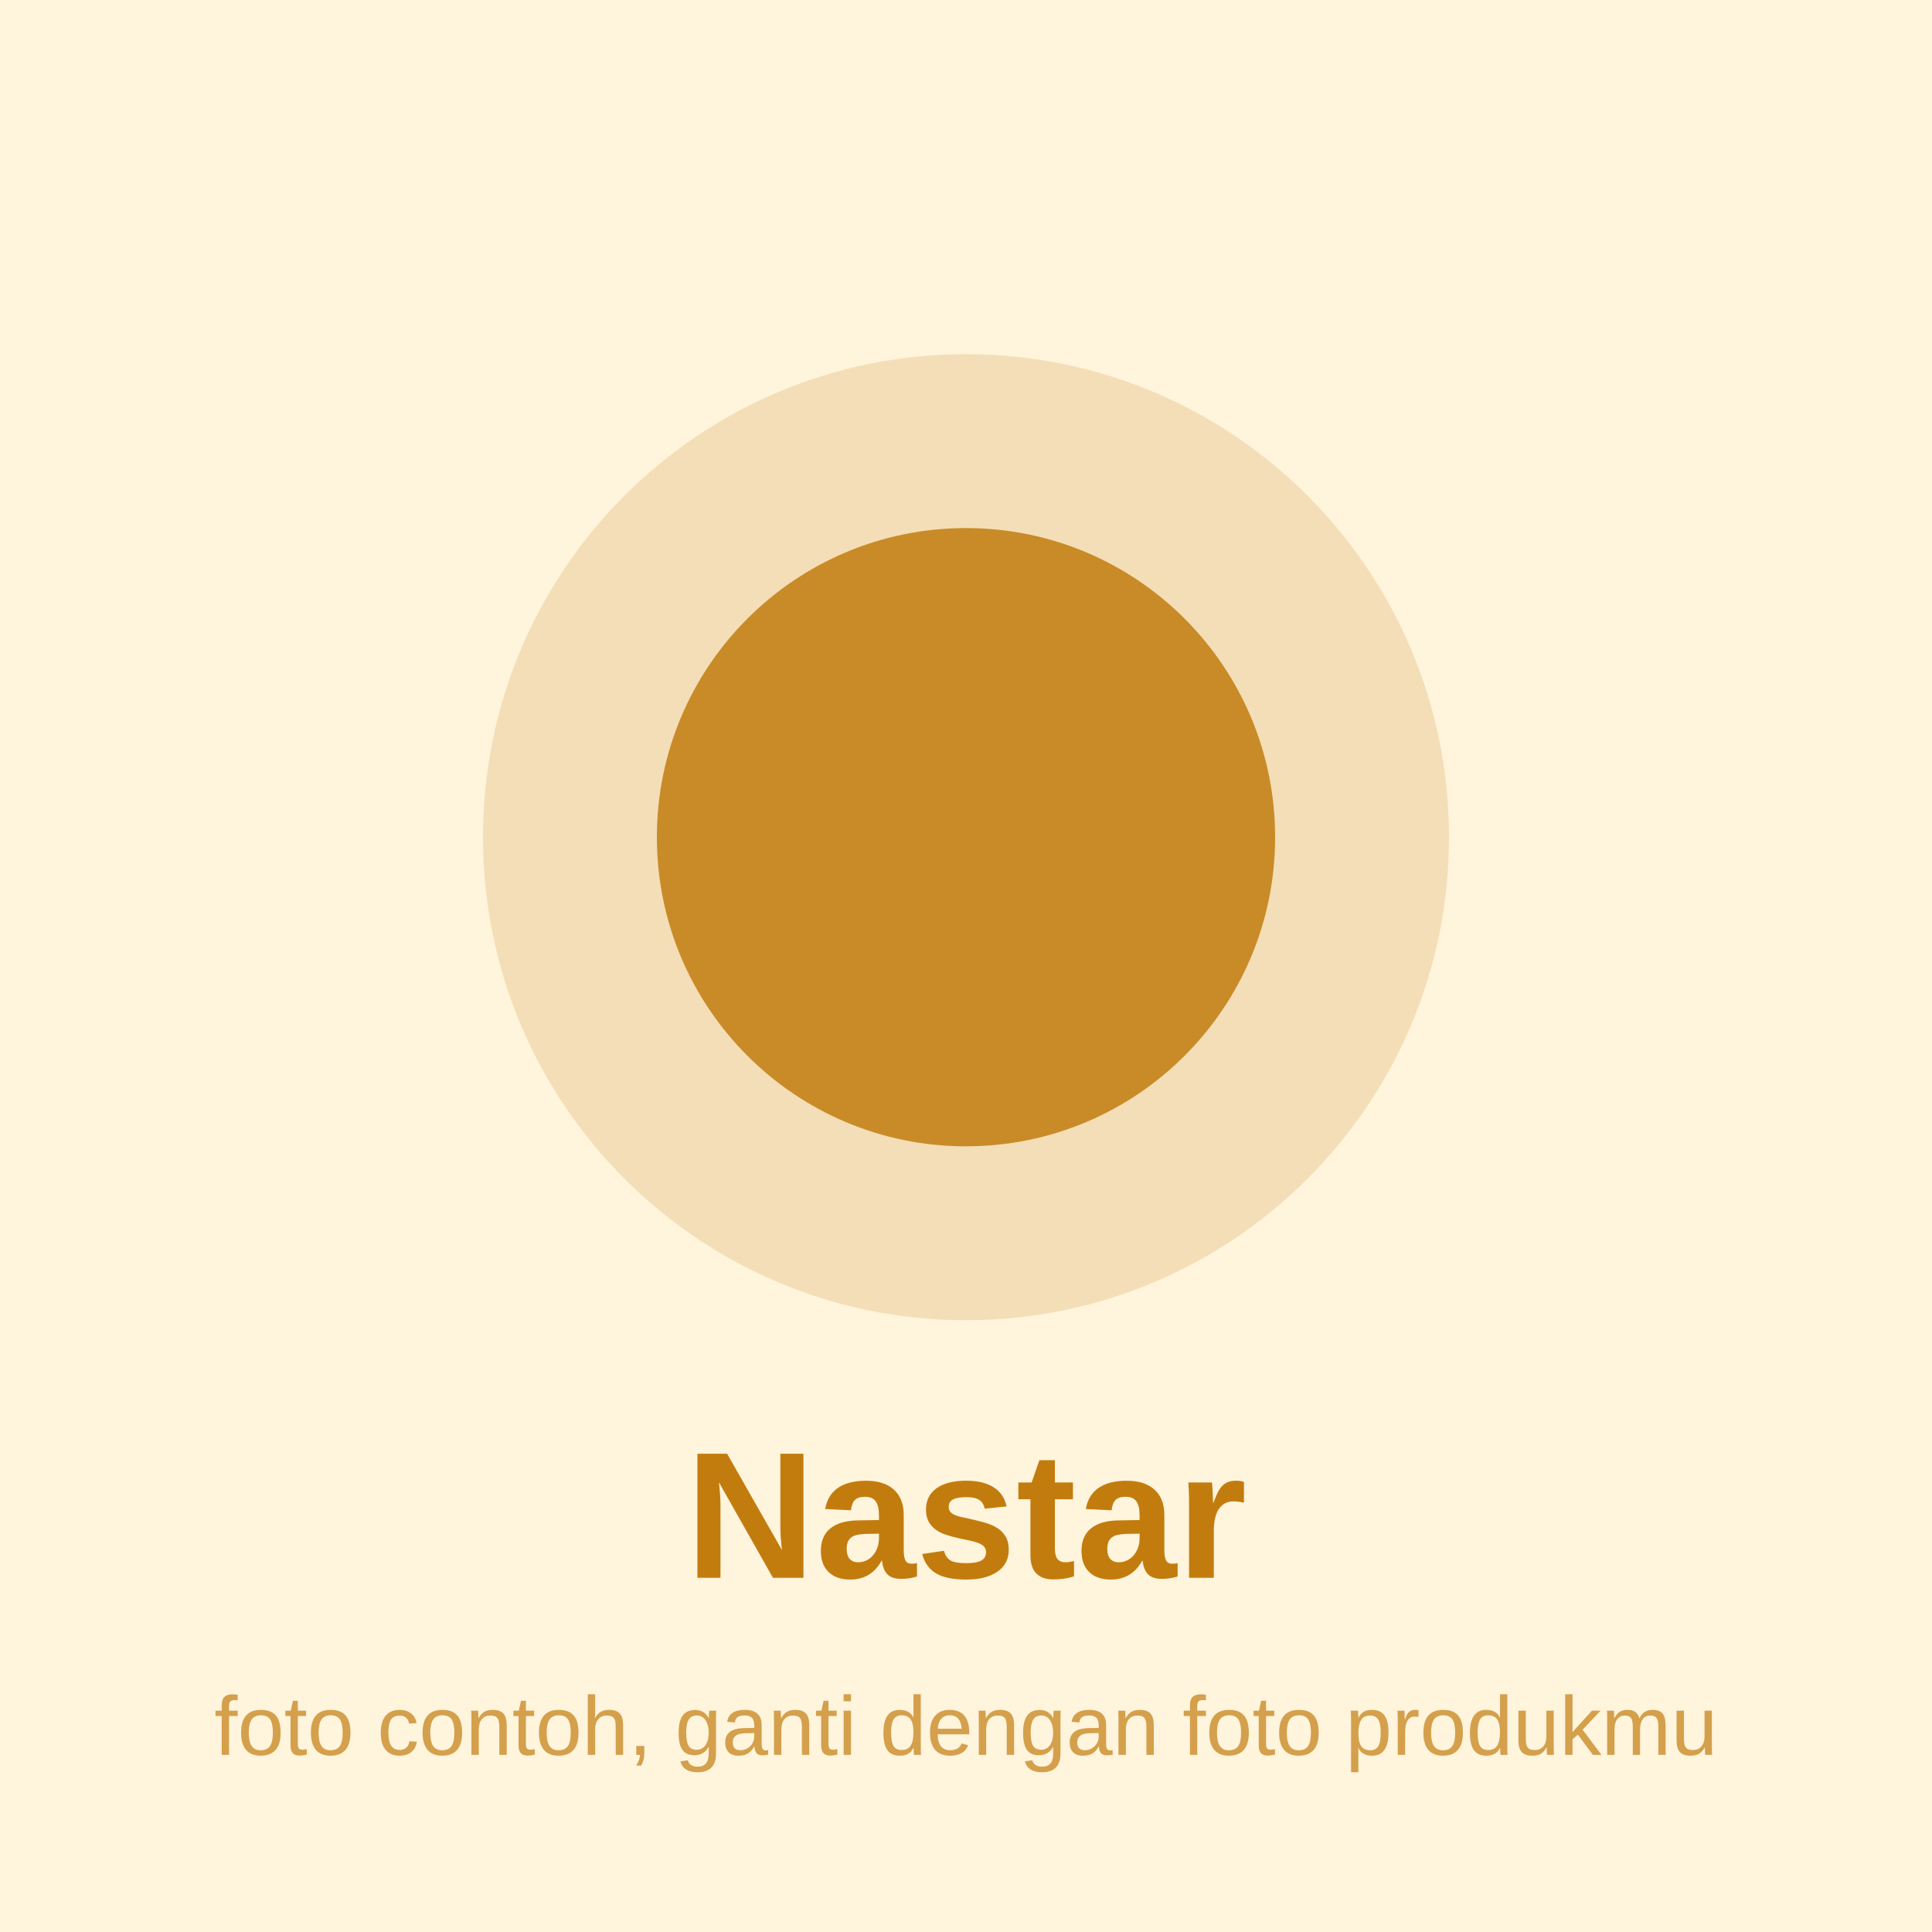
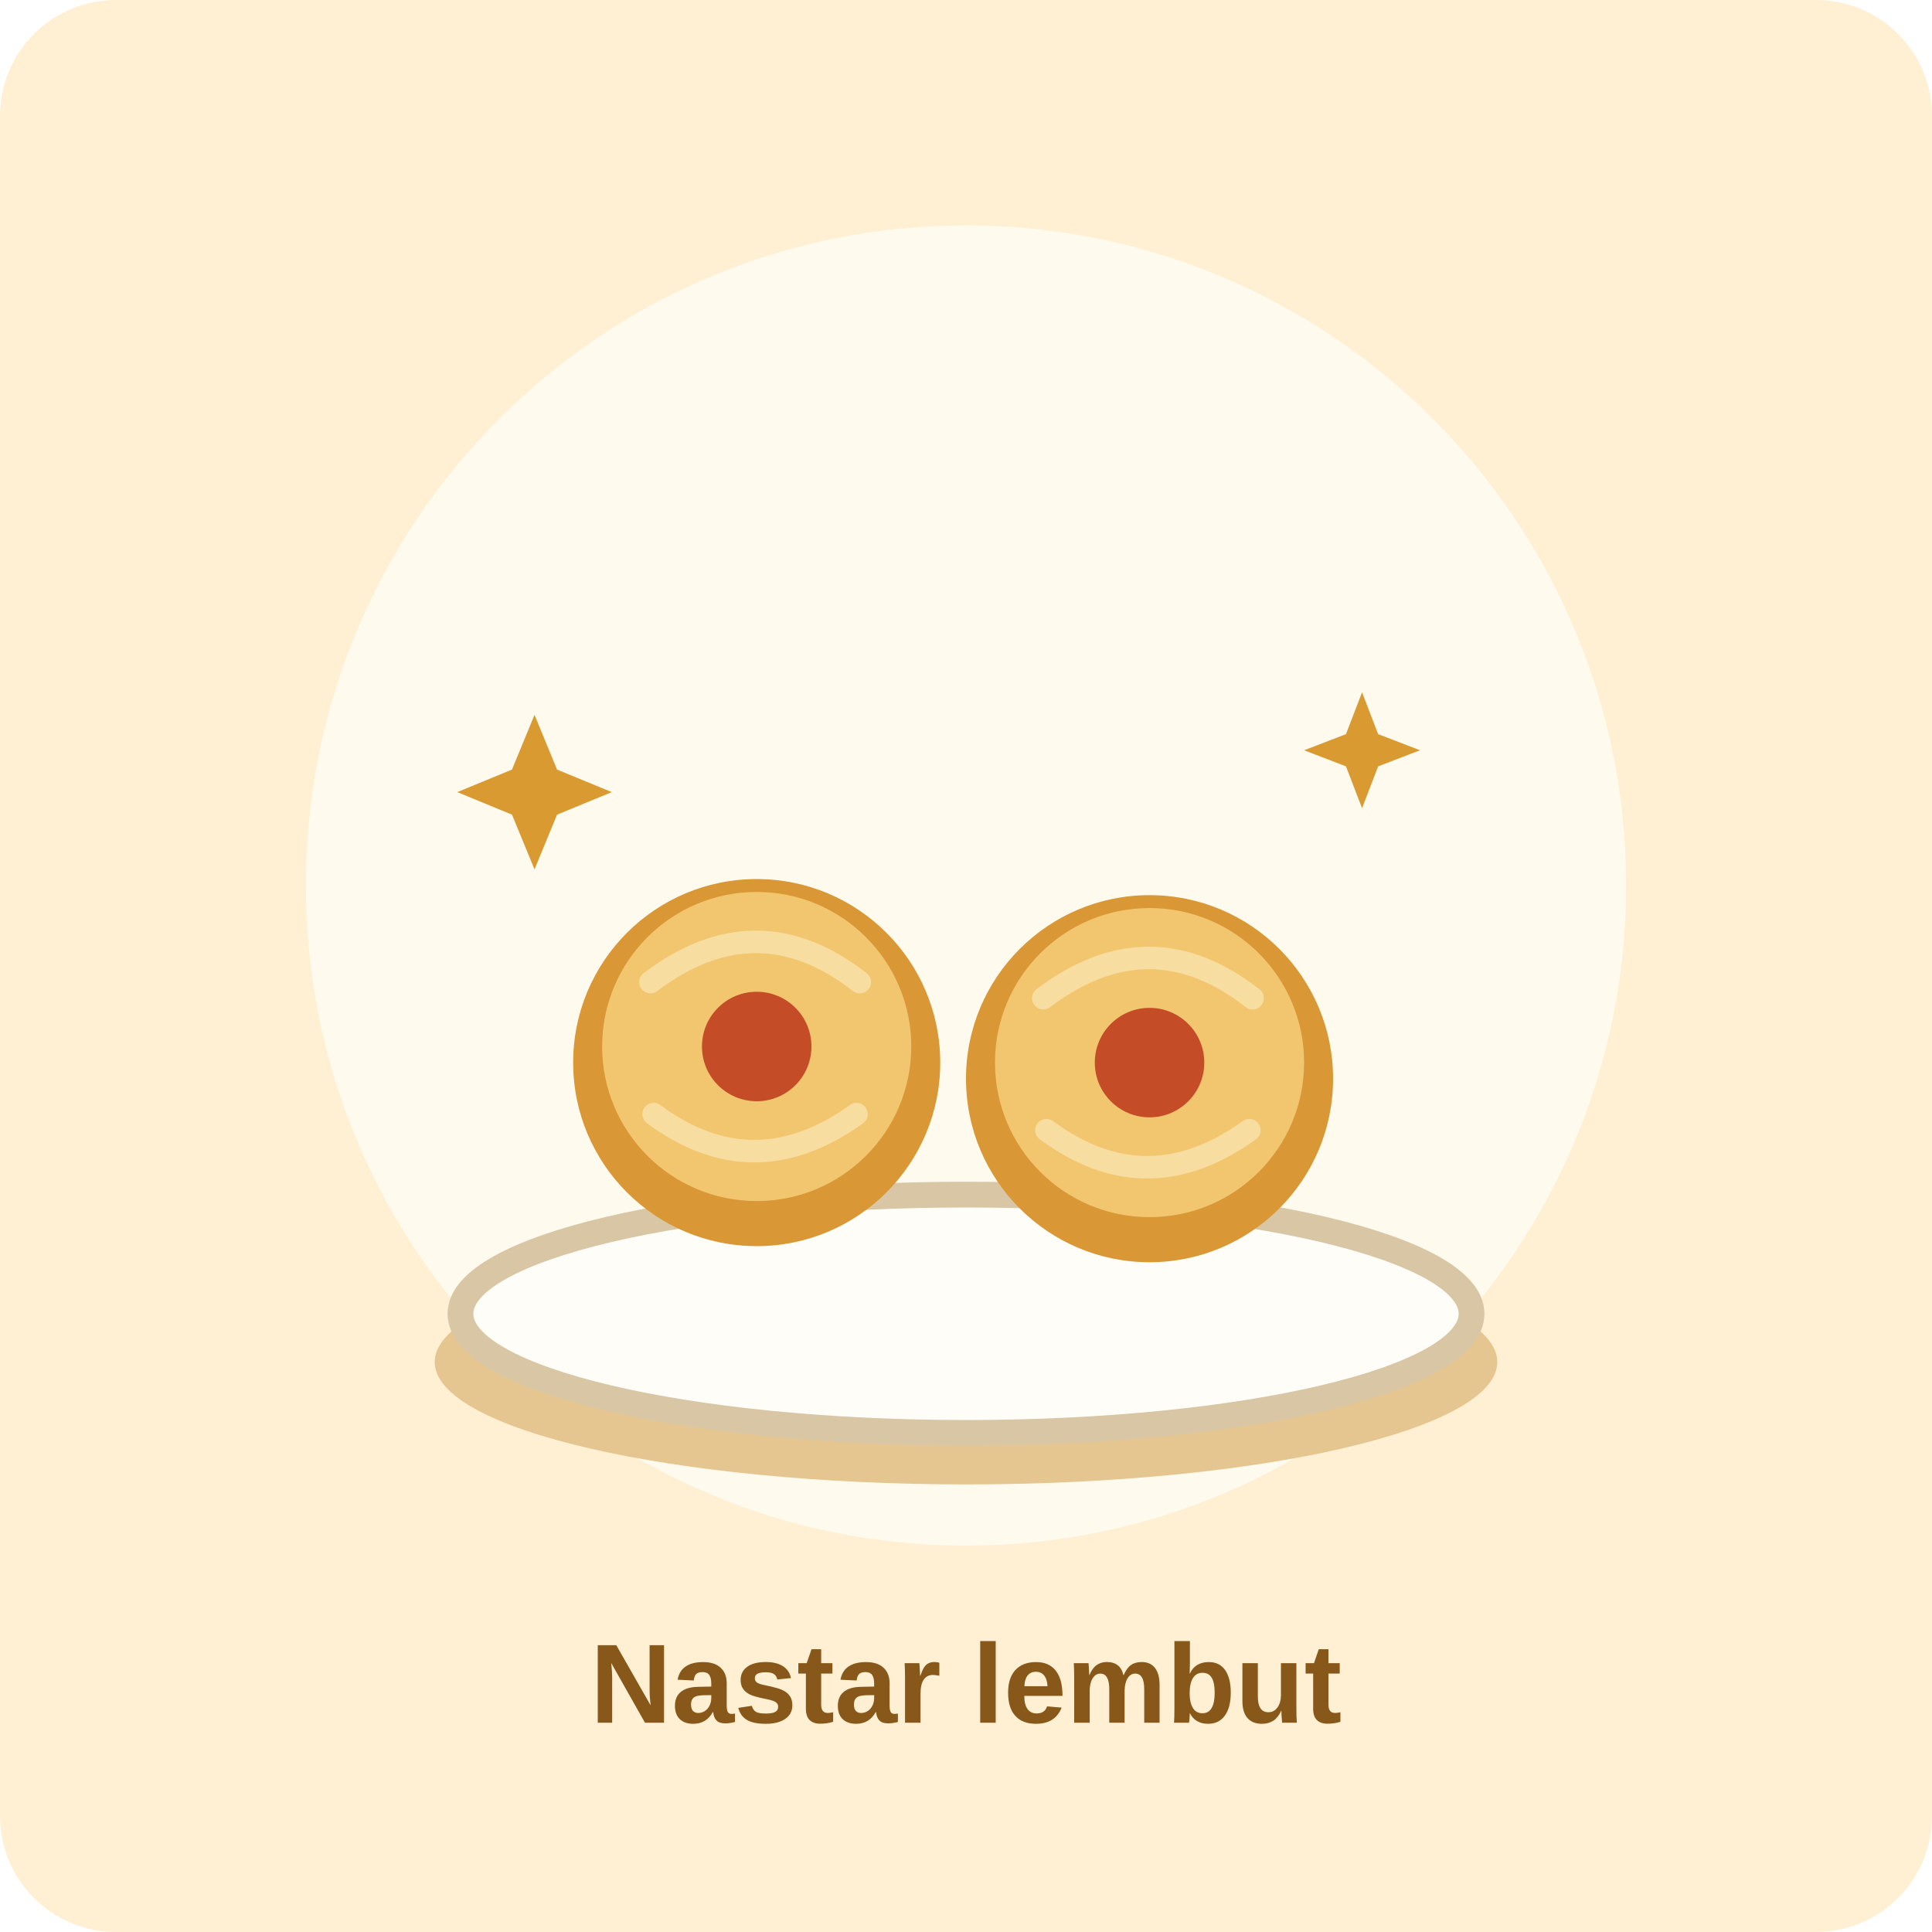
- <svg xmlns="http://www.w3.org/2000/svg" viewBox="0 0 600 600" role="img" aria-label="Foto contoh: Nastar">
-   <rect width="600" height="600" fill="#fff4dc" />
-   <circle cx="300" cy="260" r="150" fill="#c27c0e" opacity="0.18" />
-   <circle cx="300" cy="260" r="96" fill="#c27c0e" opacity="0.85" />
-   <text x="300" y="490" text-anchor="middle" font-family="Plus Jakarta Sans, Arial, sans-serif" font-size="56" font-weight="700" fill="#c27c0e">Nastar</text>
-   <text x="300" y="545" text-anchor="middle" font-family="Plus Jakarta Sans, Arial, sans-serif" font-size="26" fill="#c27c0e" opacity="0.7">foto contoh, ganti dengan foto produkmu</text>
+ <svg xmlns="http://www.w3.org/2000/svg" viewBox="0 0 600 600" role="img" aria-labelledby="title desc">
+   <style>
+     .cookie { animation: lift 2.8s ease-in-out infinite; transform-box: fill-box; transform-origin: center; }
+     .cookie.two { animation-delay: -.8s; }
+     .shine { animation: sparkle 2s ease-in-out infinite; transform-box: fill-box; transform-origin: center; }
+     @keyframes lift { 0%, 100% { transform: translateY(0); } 50% { transform: translateY(-7px); } }
+     @keyframes sparkle { 0%, 100% { opacity: .35; transform: scale(.85); } 50% { opacity: 1; transform: scale(1.1); } }
+     @media (prefers-reduced-motion: reduce) { *, *::before, *::after { animation: none !important; } }
+   </style>
+   <rect width="600" height="600" rx="36" fill="#fff0d4" />
+   <circle cx="300" cy="275" r="205" fill="#fffaee" />
+   <ellipse cx="300" cy="423" rx="165" ry="38" fill="#e6c690" />
+   <ellipse cx="300" cy="408" rx="157" ry="37" fill="#fffdf8" stroke="#d9c6a4" stroke-width="8" />
+   <g class="cookie">
+     <circle cx="235" cy="330" r="57" fill="#d99735" />
+     <circle cx="235" cy="325" r="48" fill="#f2c56f" />
+     <circle cx="235" cy="325" r="17" fill="#c44c27" />
+     <path d="M202 305q33-25 65 0m-64 41q31 23 63 0" fill="none" stroke="#f8dda0" stroke-linecap="round" stroke-width="7" />
+   </g>
+   <g class="cookie two">
+     <circle cx="357" cy="335" r="57" fill="#d99735" />
+     <circle cx="357" cy="330" r="48" fill="#f2c56f" />
+     <circle cx="357" cy="330" r="17" fill="#c44c27" />
+     <path d="M324 310q33-25 65 0m-64 41q31 23 63 0" fill="none" stroke="#f8dda0" stroke-linecap="round" stroke-width="7" />
+   </g>
+   <g class="shine" fill="#d99a32">
+     <path d="M166 222l7 17 17 7-17 7-7 17-7-17-17-7 17-7z" />
+     <path d="M423 215l5 13 13 5-13 5-5 13-5-13-13-5 13-5z" />
+   </g>
+   <text x="300" y="535" text-anchor="middle" font-family="Arial, sans-serif" font-size="35" font-weight="700" fill="#875819">Nastar lembut</text>
</svg>
